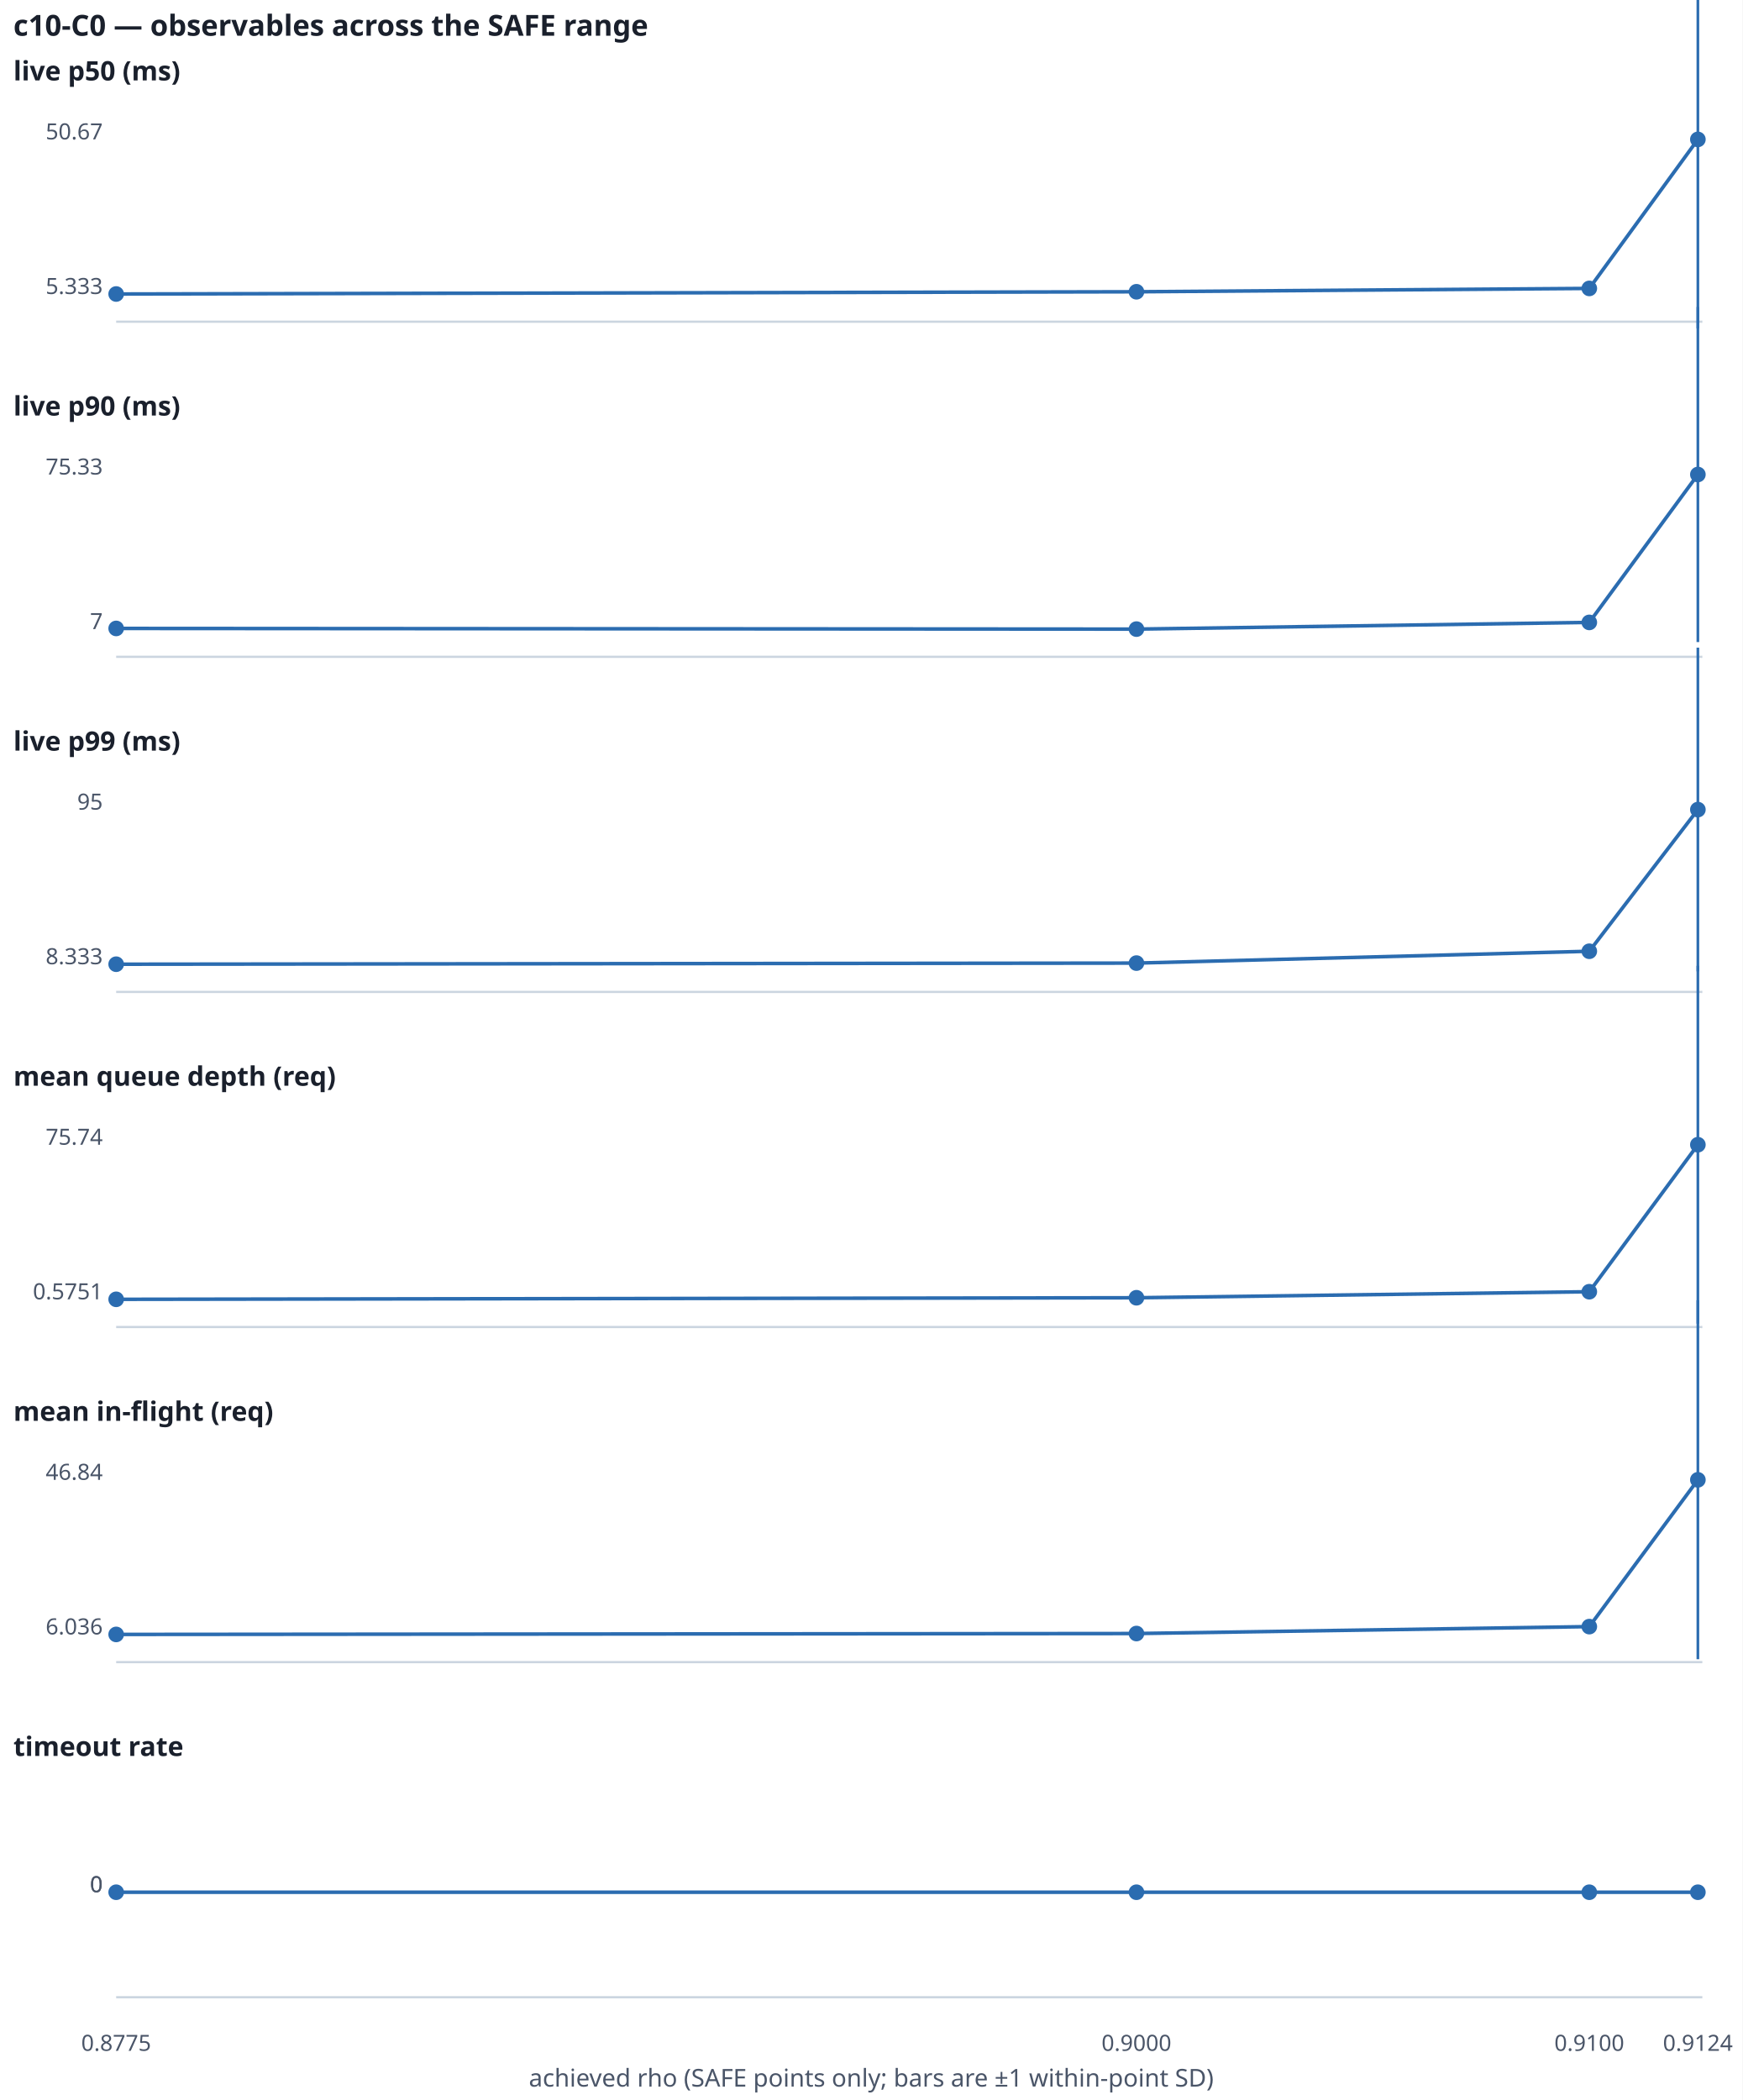
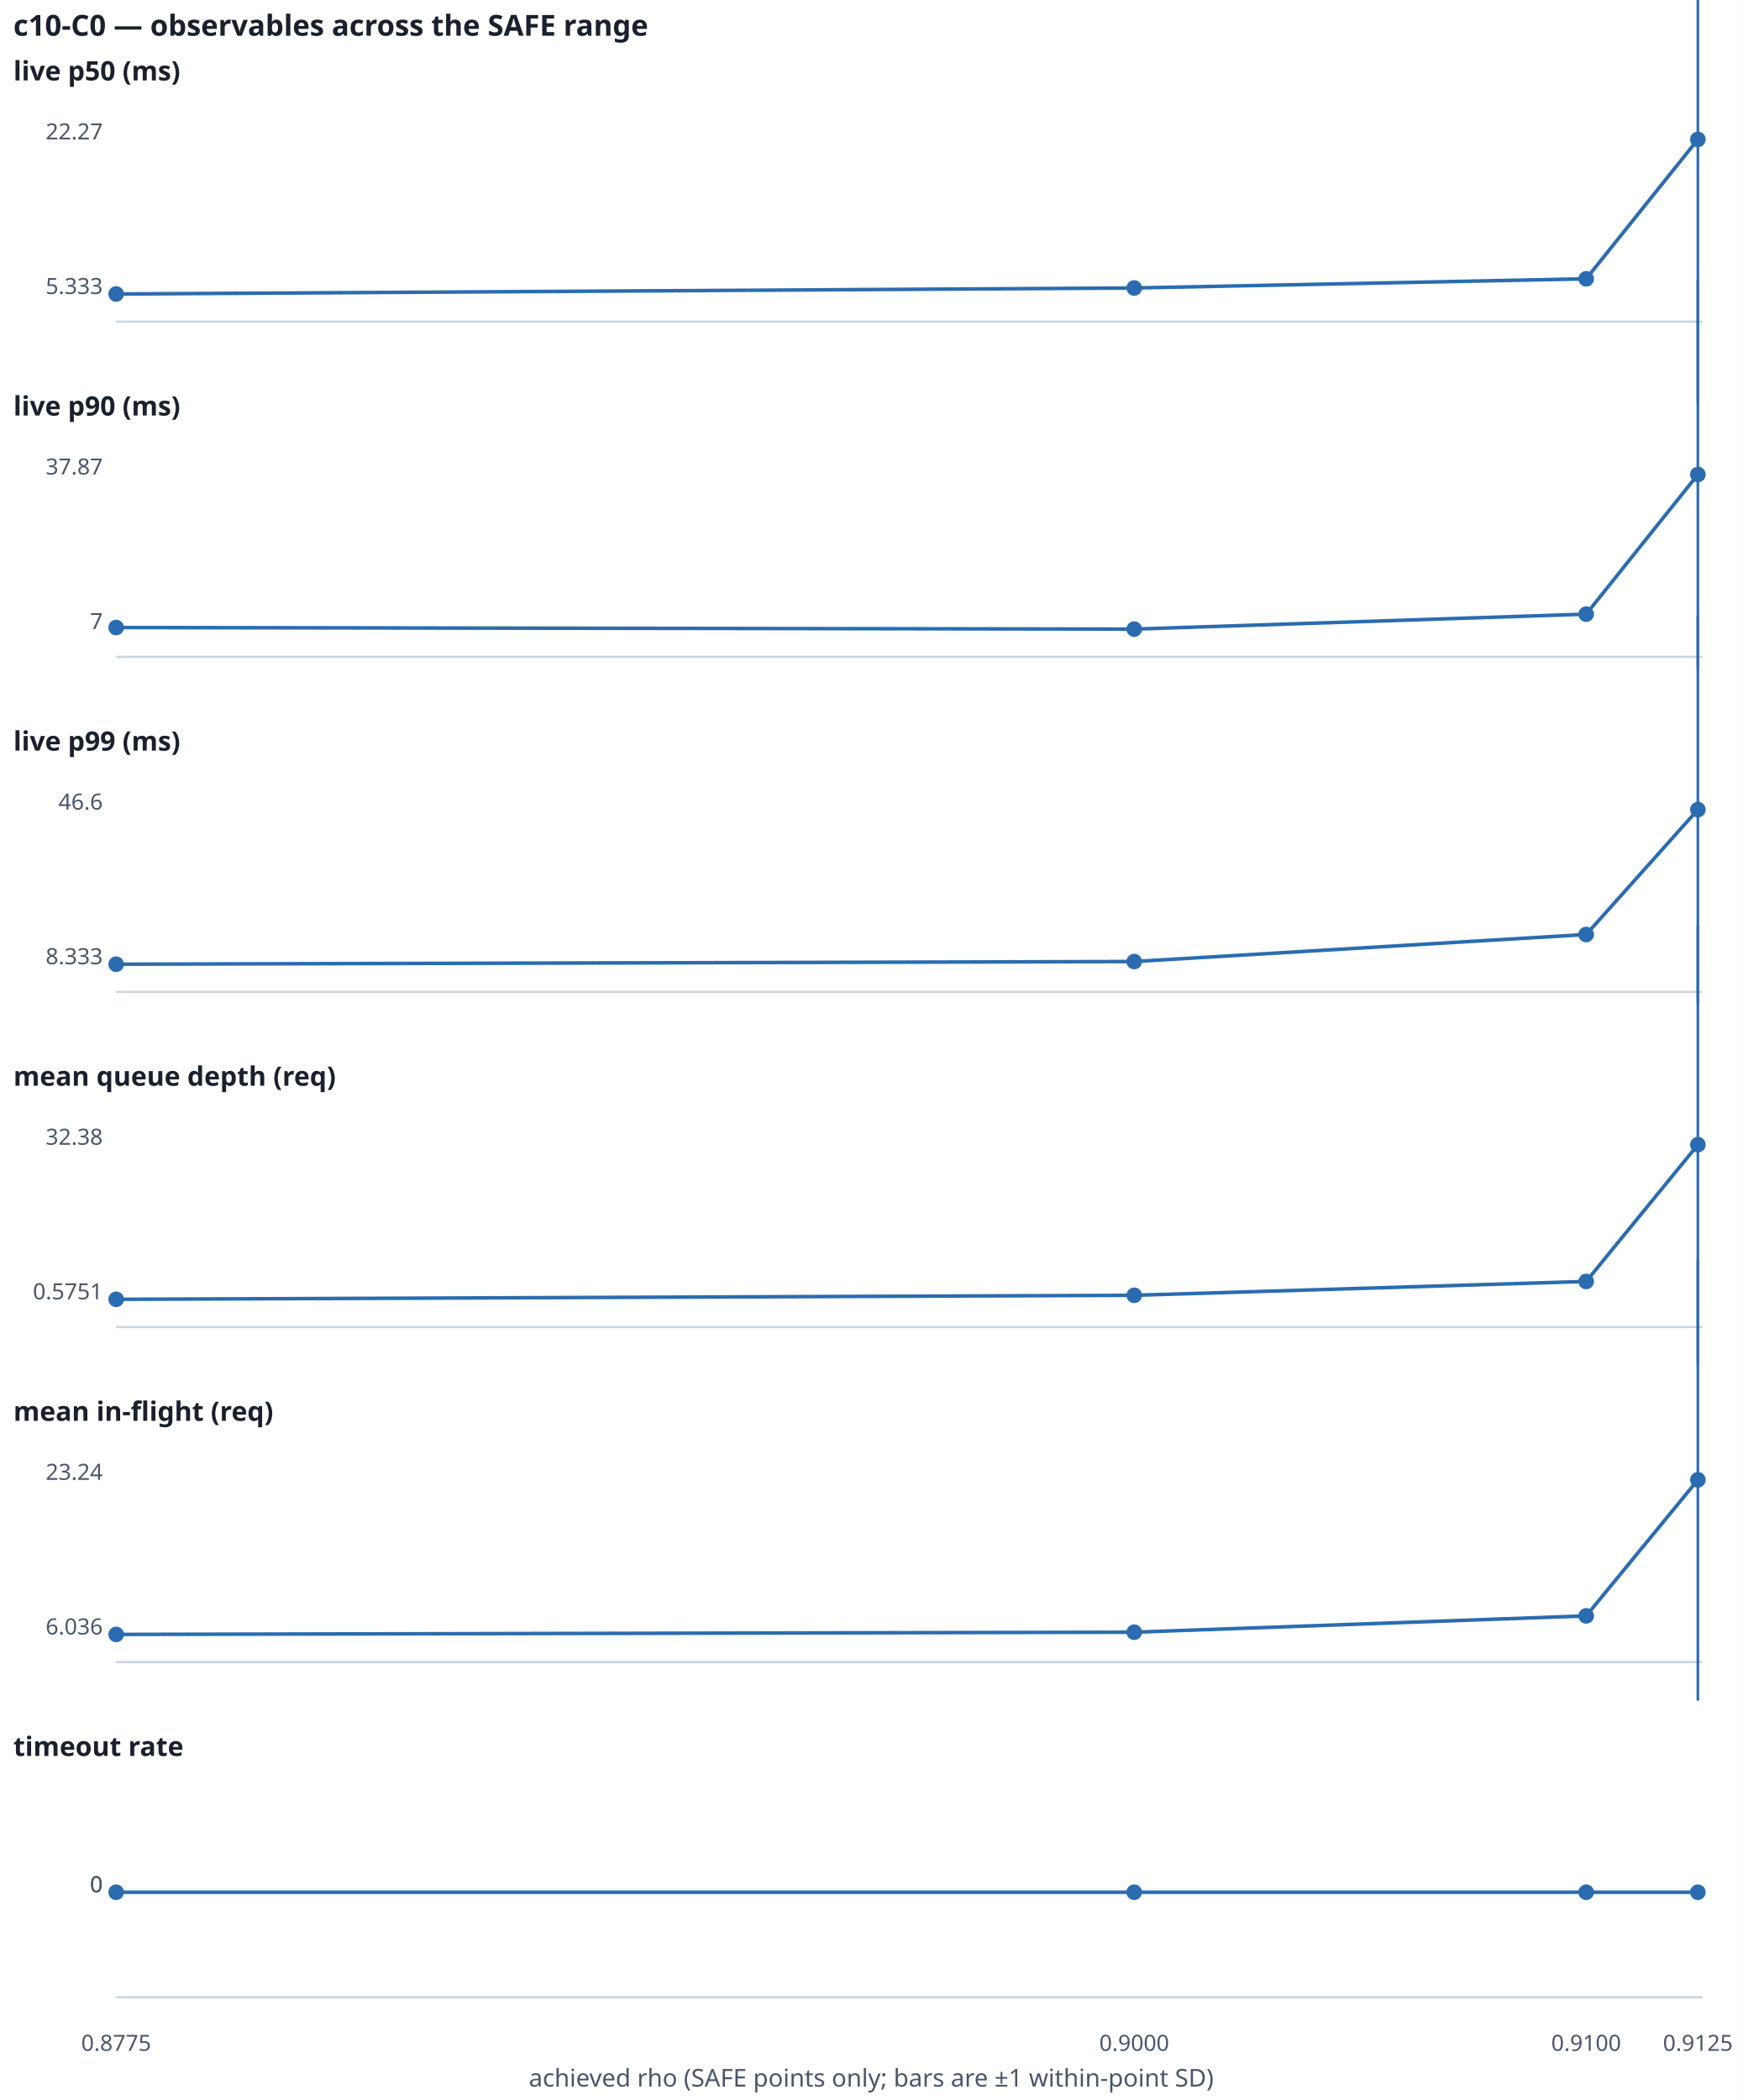
<svg xmlns="http://www.w3.org/2000/svg" width="780" height="940" viewBox="0 0 780 940">
  <rect width="780" height="940" fill="#ffffff" />
  <text x="6" y="16" font-family="system-ui,sans-serif" font-size="13" font-weight="700" fill="#1a202c">c10-C0 — observables across the SAFE range</text>
  <g transform="translate(0,22)">
    <g transform="translate(0,0)">
      <text x="6" y="14" font-family="system-ui,sans-serif" font-size="12" font-weight="600" fill="#1a202c">live p50 (ms)</text>
      <line x1="52" y1="122.0" x2="762" y2="122.0" stroke="#cbd5e0" />
-       <polyline points="52.0,109.6 508.7,108.6 711.4,107.1 760.0,40.4" fill="none" stroke="#2b6cb0" stroke-width="1.6" />
-       <line x1="52.0" y1="110.3" x2="52.0" y2="108.9" stroke="#2b6cb0" stroke-width="1.2" />
-       <line x1="760.0" y1="125.0" x2="760.0" y2="-44.2" stroke="#2b6cb0" stroke-width="1.2" />
+       <polyline points="52.0,109.6 507.7,106.9 710.0,102.8 760.0,40.4" fill="none" stroke="#2b6cb0" stroke-width="1.6" />
+       <line x1="52.0" y1="111.5" x2="52.0" y2="107.7" stroke="#2b6cb0" stroke-width="1.2" />
+       <line x1="760.0" y1="157.9" x2="760.0" y2="-77.1" stroke="#2b6cb0" stroke-width="1.2" />
      <circle cx="52.0" cy="109.6" r="3.5" fill="#2b6cb0" />
-       <circle cx="508.7" cy="108.6" r="3.5" fill="#2b6cb0" />
-       <circle cx="711.4" cy="107.1" r="3.5" fill="#2b6cb0" />
+       <circle cx="507.7" cy="106.9" r="3.5" fill="#2b6cb0" />
+       <circle cx="710.0" cy="102.8" r="3.5" fill="#2b6cb0" />
      <circle cx="760.0" cy="40.4" r="3.5" fill="#2b6cb0" />
-       <text x="46" y="40.4" font-family="system-ui,sans-serif" font-size="10" fill="#4a5568" text-anchor="end">50.67</text>
+       <text x="46" y="40.4" font-family="system-ui,sans-serif" font-size="10" fill="#4a5568" text-anchor="end">22.27</text>
      <text x="46" y="109.6" font-family="system-ui,sans-serif" font-size="10" fill="#4a5568" text-anchor="end">5.333</text>
    </g>
    <g transform="translate(0,150)">
      <text x="6" y="14" font-family="system-ui,sans-serif" font-size="12" font-weight="600" fill="#1a202c">live p90 (ms)</text>
      <line x1="52" y1="122.0" x2="762" y2="122.0" stroke="#cbd5e0" />
-       <polyline points="52.0,109.3 508.7,109.6 711.4,106.6 760.0,40.4" fill="none" stroke="#2b6cb0" stroke-width="1.6" />
-       <line x1="52.0" y1="109.8" x2="52.0" y2="108.8" stroke="#2b6cb0" stroke-width="1.2" />
-       <line x1="760.0" y1="115.4" x2="760.0" y2="-34.6" stroke="#2b6cb0" stroke-width="1.2" />
-       <circle cx="52.0" cy="109.3" r="3.5" fill="#2b6cb0" />
-       <circle cx="508.7" cy="109.6" r="3.5" fill="#2b6cb0" />
-       <circle cx="711.4" cy="106.6" r="3.5" fill="#2b6cb0" />
+       <polyline points="52.0,108.9 507.7,109.6 710.0,102.9 760.0,40.4" fill="none" stroke="#2b6cb0" stroke-width="1.6" />
+       <line x1="52.0" y1="109.9" x2="52.0" y2="107.8" stroke="#2b6cb0" stroke-width="1.2" />
+       <line x1="760.0" y1="127.4" x2="760.0" y2="-46.6" stroke="#2b6cb0" stroke-width="1.2" />
+       <circle cx="52.0" cy="108.9" r="3.5" fill="#2b6cb0" />
+       <circle cx="507.7" cy="109.6" r="3.5" fill="#2b6cb0" />
+       <circle cx="710.0" cy="102.9" r="3.5" fill="#2b6cb0" />
      <circle cx="760.0" cy="40.4" r="3.5" fill="#2b6cb0" />
-       <text x="46" y="40.4" font-family="system-ui,sans-serif" font-size="10" fill="#4a5568" text-anchor="end">75.33</text>
+       <text x="46" y="40.4" font-family="system-ui,sans-serif" font-size="10" fill="#4a5568" text-anchor="end">37.87</text>
      <text x="46" y="109.6" font-family="system-ui,sans-serif" font-size="10" fill="#4a5568" text-anchor="end">7</text>
    </g>
    <g transform="translate(0,300)">
      <text x="6" y="14" font-family="system-ui,sans-serif" font-size="12" font-weight="600" fill="#1a202c">live p99 (ms)</text>
      <line x1="52" y1="122.0" x2="762" y2="122.0" stroke="#cbd5e0" />
-       <polyline points="52.0,109.6 508.7,109.1 711.4,103.8 760.0,40.4" fill="none" stroke="#2b6cb0" stroke-width="1.6" />
-       <line x1="52.0" y1="110.0" x2="52.0" y2="109.2" stroke="#2b6cb0" stroke-width="1.2" />
-       <line x1="711.4" y1="104.1" x2="711.4" y2="103.4" stroke="#2b6cb0" stroke-width="1.2" />
-       <line x1="760.0" y1="112.8" x2="760.0" y2="-32.1" stroke="#2b6cb0" stroke-width="1.2" />
+       <polyline points="52.0,109.6 507.7,108.4 710.0,96.3 760.0,40.4" fill="none" stroke="#2b6cb0" stroke-width="1.6" />
+       <line x1="52.0" y1="110.5" x2="52.0" y2="108.8" stroke="#2b6cb0" stroke-width="1.2" />
+       <line x1="710.0" y1="97.2" x2="710.0" y2="95.5" stroke="#2b6cb0" stroke-width="1.2" />
+       <line x1="760.0" y1="127.1" x2="760.0" y2="-46.3" stroke="#2b6cb0" stroke-width="1.2" />
      <circle cx="52.0" cy="109.6" r="3.5" fill="#2b6cb0" />
-       <circle cx="508.7" cy="109.1" r="3.5" fill="#2b6cb0" />
-       <circle cx="711.4" cy="103.8" r="3.5" fill="#2b6cb0" />
+       <circle cx="507.7" cy="108.4" r="3.5" fill="#2b6cb0" />
+       <circle cx="710.0" cy="96.3" r="3.5" fill="#2b6cb0" />
      <circle cx="760.0" cy="40.4" r="3.5" fill="#2b6cb0" />
-       <text x="46" y="40.4" font-family="system-ui,sans-serif" font-size="10" fill="#4a5568" text-anchor="end">95</text>
+       <text x="46" y="40.4" font-family="system-ui,sans-serif" font-size="10" fill="#4a5568" text-anchor="end">46.6</text>
      <text x="46" y="109.6" font-family="system-ui,sans-serif" font-size="10" fill="#4a5568" text-anchor="end">8.333</text>
    </g>
    <g transform="translate(0,450)">
      <text x="6" y="14" font-family="system-ui,sans-serif" font-size="12" font-weight="600" fill="#1a202c">mean queue depth (req)</text>
      <line x1="52" y1="122.0" x2="762" y2="122.0" stroke="#cbd5e0" />
-       <polyline points="52.0,109.6 508.7,108.9 711.4,106.2 760.0,40.4" fill="none" stroke="#2b6cb0" stroke-width="1.6" />
-       <line x1="52.0" y1="109.7" x2="52.0" y2="109.5" stroke="#2b6cb0" stroke-width="1.2" />
-       <line x1="508.7" y1="108.9" x2="508.7" y2="108.8" stroke="#2b6cb0" stroke-width="1.2" />
-       <line x1="711.4" y1="106.3" x2="711.4" y2="106.1" stroke="#2b6cb0" stroke-width="1.2" />
-       <line x1="760.0" y1="120.5" x2="760.0" y2="-39.7" stroke="#2b6cb0" stroke-width="1.2" />
+       <polyline points="52.0,109.6 507.7,107.8 710.0,101.6 760.0,40.4" fill="none" stroke="#2b6cb0" stroke-width="1.6" />
+       <line x1="52.0" y1="109.9" x2="52.0" y2="109.3" stroke="#2b6cb0" stroke-width="1.2" />
+       <line x1="507.7" y1="108.0" x2="507.7" y2="107.7" stroke="#2b6cb0" stroke-width="1.2" />
+       <line x1="710.0" y1="101.8" x2="710.0" y2="101.4" stroke="#2b6cb0" stroke-width="1.2" />
+       <line x1="760.0" y1="138.5" x2="760.0" y2="-57.7" stroke="#2b6cb0" stroke-width="1.2" />
      <circle cx="52.0" cy="109.6" r="3.5" fill="#2b6cb0" />
-       <circle cx="508.7" cy="108.9" r="3.5" fill="#2b6cb0" />
-       <circle cx="711.4" cy="106.2" r="3.5" fill="#2b6cb0" />
+       <circle cx="507.7" cy="107.8" r="3.5" fill="#2b6cb0" />
+       <circle cx="710.0" cy="101.6" r="3.5" fill="#2b6cb0" />
      <circle cx="760.0" cy="40.4" r="3.5" fill="#2b6cb0" />
-       <text x="46" y="40.4" font-family="system-ui,sans-serif" font-size="10" fill="#4a5568" text-anchor="end">75.74</text>
+       <text x="46" y="40.4" font-family="system-ui,sans-serif" font-size="10" fill="#4a5568" text-anchor="end">32.38</text>
      <text x="46" y="109.6" font-family="system-ui,sans-serif" font-size="10" fill="#4a5568" text-anchor="end">0.5751</text>
    </g>
    <g transform="translate(0,600)">
      <text x="6" y="14" font-family="system-ui,sans-serif" font-size="12" font-weight="600" fill="#1a202c">mean in-flight (req)</text>
      <line x1="52" y1="122.0" x2="762" y2="122.0" stroke="#cbd5e0" />
-       <polyline points="52.0,109.6 508.7,109.2 711.4,106.1 760.0,40.4" fill="none" stroke="#2b6cb0" stroke-width="1.6" />
-       <line x1="52.0" y1="109.9" x2="52.0" y2="109.3" stroke="#2b6cb0" stroke-width="1.2" />
-       <line x1="508.7" y1="109.3" x2="508.7" y2="109.1" stroke="#2b6cb0" stroke-width="1.2" />
-       <line x1="711.4" y1="106.3" x2="711.4" y2="105.9" stroke="#2b6cb0" stroke-width="1.2" />
-       <line x1="760.0" y1="120.7" x2="760.0" y2="-40.0" stroke="#2b6cb0" stroke-width="1.2" />
+       <polyline points="52.0,109.6 507.7,108.6 710.0,101.3 760.0,40.4" fill="none" stroke="#2b6cb0" stroke-width="1.6" />
+       <line x1="52.0" y1="110.3" x2="52.0" y2="109.0" stroke="#2b6cb0" stroke-width="1.2" />
+       <line x1="507.7" y1="108.8" x2="507.7" y2="108.4" stroke="#2b6cb0" stroke-width="1.2" />
+       <line x1="710.0" y1="101.8" x2="710.0" y2="100.9" stroke="#2b6cb0" stroke-width="1.2" />
+       <line x1="760.0" y1="139.2" x2="760.0" y2="-58.4" stroke="#2b6cb0" stroke-width="1.2" />
      <circle cx="52.0" cy="109.6" r="3.5" fill="#2b6cb0" />
-       <circle cx="508.7" cy="109.2" r="3.5" fill="#2b6cb0" />
-       <circle cx="711.4" cy="106.1" r="3.5" fill="#2b6cb0" />
+       <circle cx="507.7" cy="108.6" r="3.5" fill="#2b6cb0" />
+       <circle cx="710.0" cy="101.3" r="3.5" fill="#2b6cb0" />
      <circle cx="760.0" cy="40.4" r="3.5" fill="#2b6cb0" />
-       <text x="46" y="40.4" font-family="system-ui,sans-serif" font-size="10" fill="#4a5568" text-anchor="end">46.84</text>
+       <text x="46" y="40.4" font-family="system-ui,sans-serif" font-size="10" fill="#4a5568" text-anchor="end">23.24</text>
      <text x="46" y="109.6" font-family="system-ui,sans-serif" font-size="10" fill="#4a5568" text-anchor="end">6.036</text>
    </g>
    <g transform="translate(0,750)">
      <text x="6" y="14" font-family="system-ui,sans-serif" font-size="12" font-weight="600" fill="#1a202c">timeout rate</text>
      <line x1="52" y1="122.0" x2="762" y2="122.0" stroke="#cbd5e0" />
-       <polyline points="52.0,75.0 508.7,75.0 711.4,75.0 760.0,75.0" fill="none" stroke="#2b6cb0" stroke-width="1.6" />
+       <polyline points="52.0,75.0 507.7,75.0 710.0,75.0 760.0,75.0" fill="none" stroke="#2b6cb0" stroke-width="1.6" />
      <circle cx="52.0" cy="75.0" r="3.5" fill="#2b6cb0" />
-       <circle cx="508.7" cy="75.0" r="3.5" fill="#2b6cb0" />
-       <circle cx="711.4" cy="75.0" r="3.5" fill="#2b6cb0" />
+       <circle cx="507.7" cy="75.0" r="3.5" fill="#2b6cb0" />
+       <circle cx="710.0" cy="75.0" r="3.5" fill="#2b6cb0" />
      <circle cx="760.0" cy="75.0" r="3.5" fill="#2b6cb0" />
      <text x="46" y="75.0" font-family="system-ui,sans-serif" font-size="10" fill="#4a5568" text-anchor="end">0</text>
      <text x="46" y="75.0" font-family="system-ui,sans-serif" font-size="10" fill="#4a5568" text-anchor="end">0</text>
    </g>
  </g>
  <text x="52.0" y="918" font-family="system-ui,sans-serif" font-size="10" fill="#4a5568" text-anchor="middle">0.8775</text>
-   <text x="508.7" y="918" font-family="system-ui,sans-serif" font-size="10" fill="#4a5568" text-anchor="middle">0.9000</text>
-   <text x="711.4" y="918" font-family="system-ui,sans-serif" font-size="10" fill="#4a5568" text-anchor="middle">0.9100</text>
-   <text x="760.0" y="918" font-family="system-ui,sans-serif" font-size="10" fill="#4a5568" text-anchor="middle">0.9124</text>
+   <text x="507.7" y="918" font-family="system-ui,sans-serif" font-size="10" fill="#4a5568" text-anchor="middle">0.9000</text>
+   <text x="710.0" y="918" font-family="system-ui,sans-serif" font-size="10" fill="#4a5568" text-anchor="middle">0.9100</text>
+   <text x="760.0" y="918" font-family="system-ui,sans-serif" font-size="10" fill="#4a5568" text-anchor="middle">0.9125</text>
  <text x="390" y="934" font-family="system-ui,sans-serif" font-size="11" fill="#4a5568" text-anchor="middle">achieved rho (SAFE points only; bars are ±1 within-point SD)</text>
</svg>
